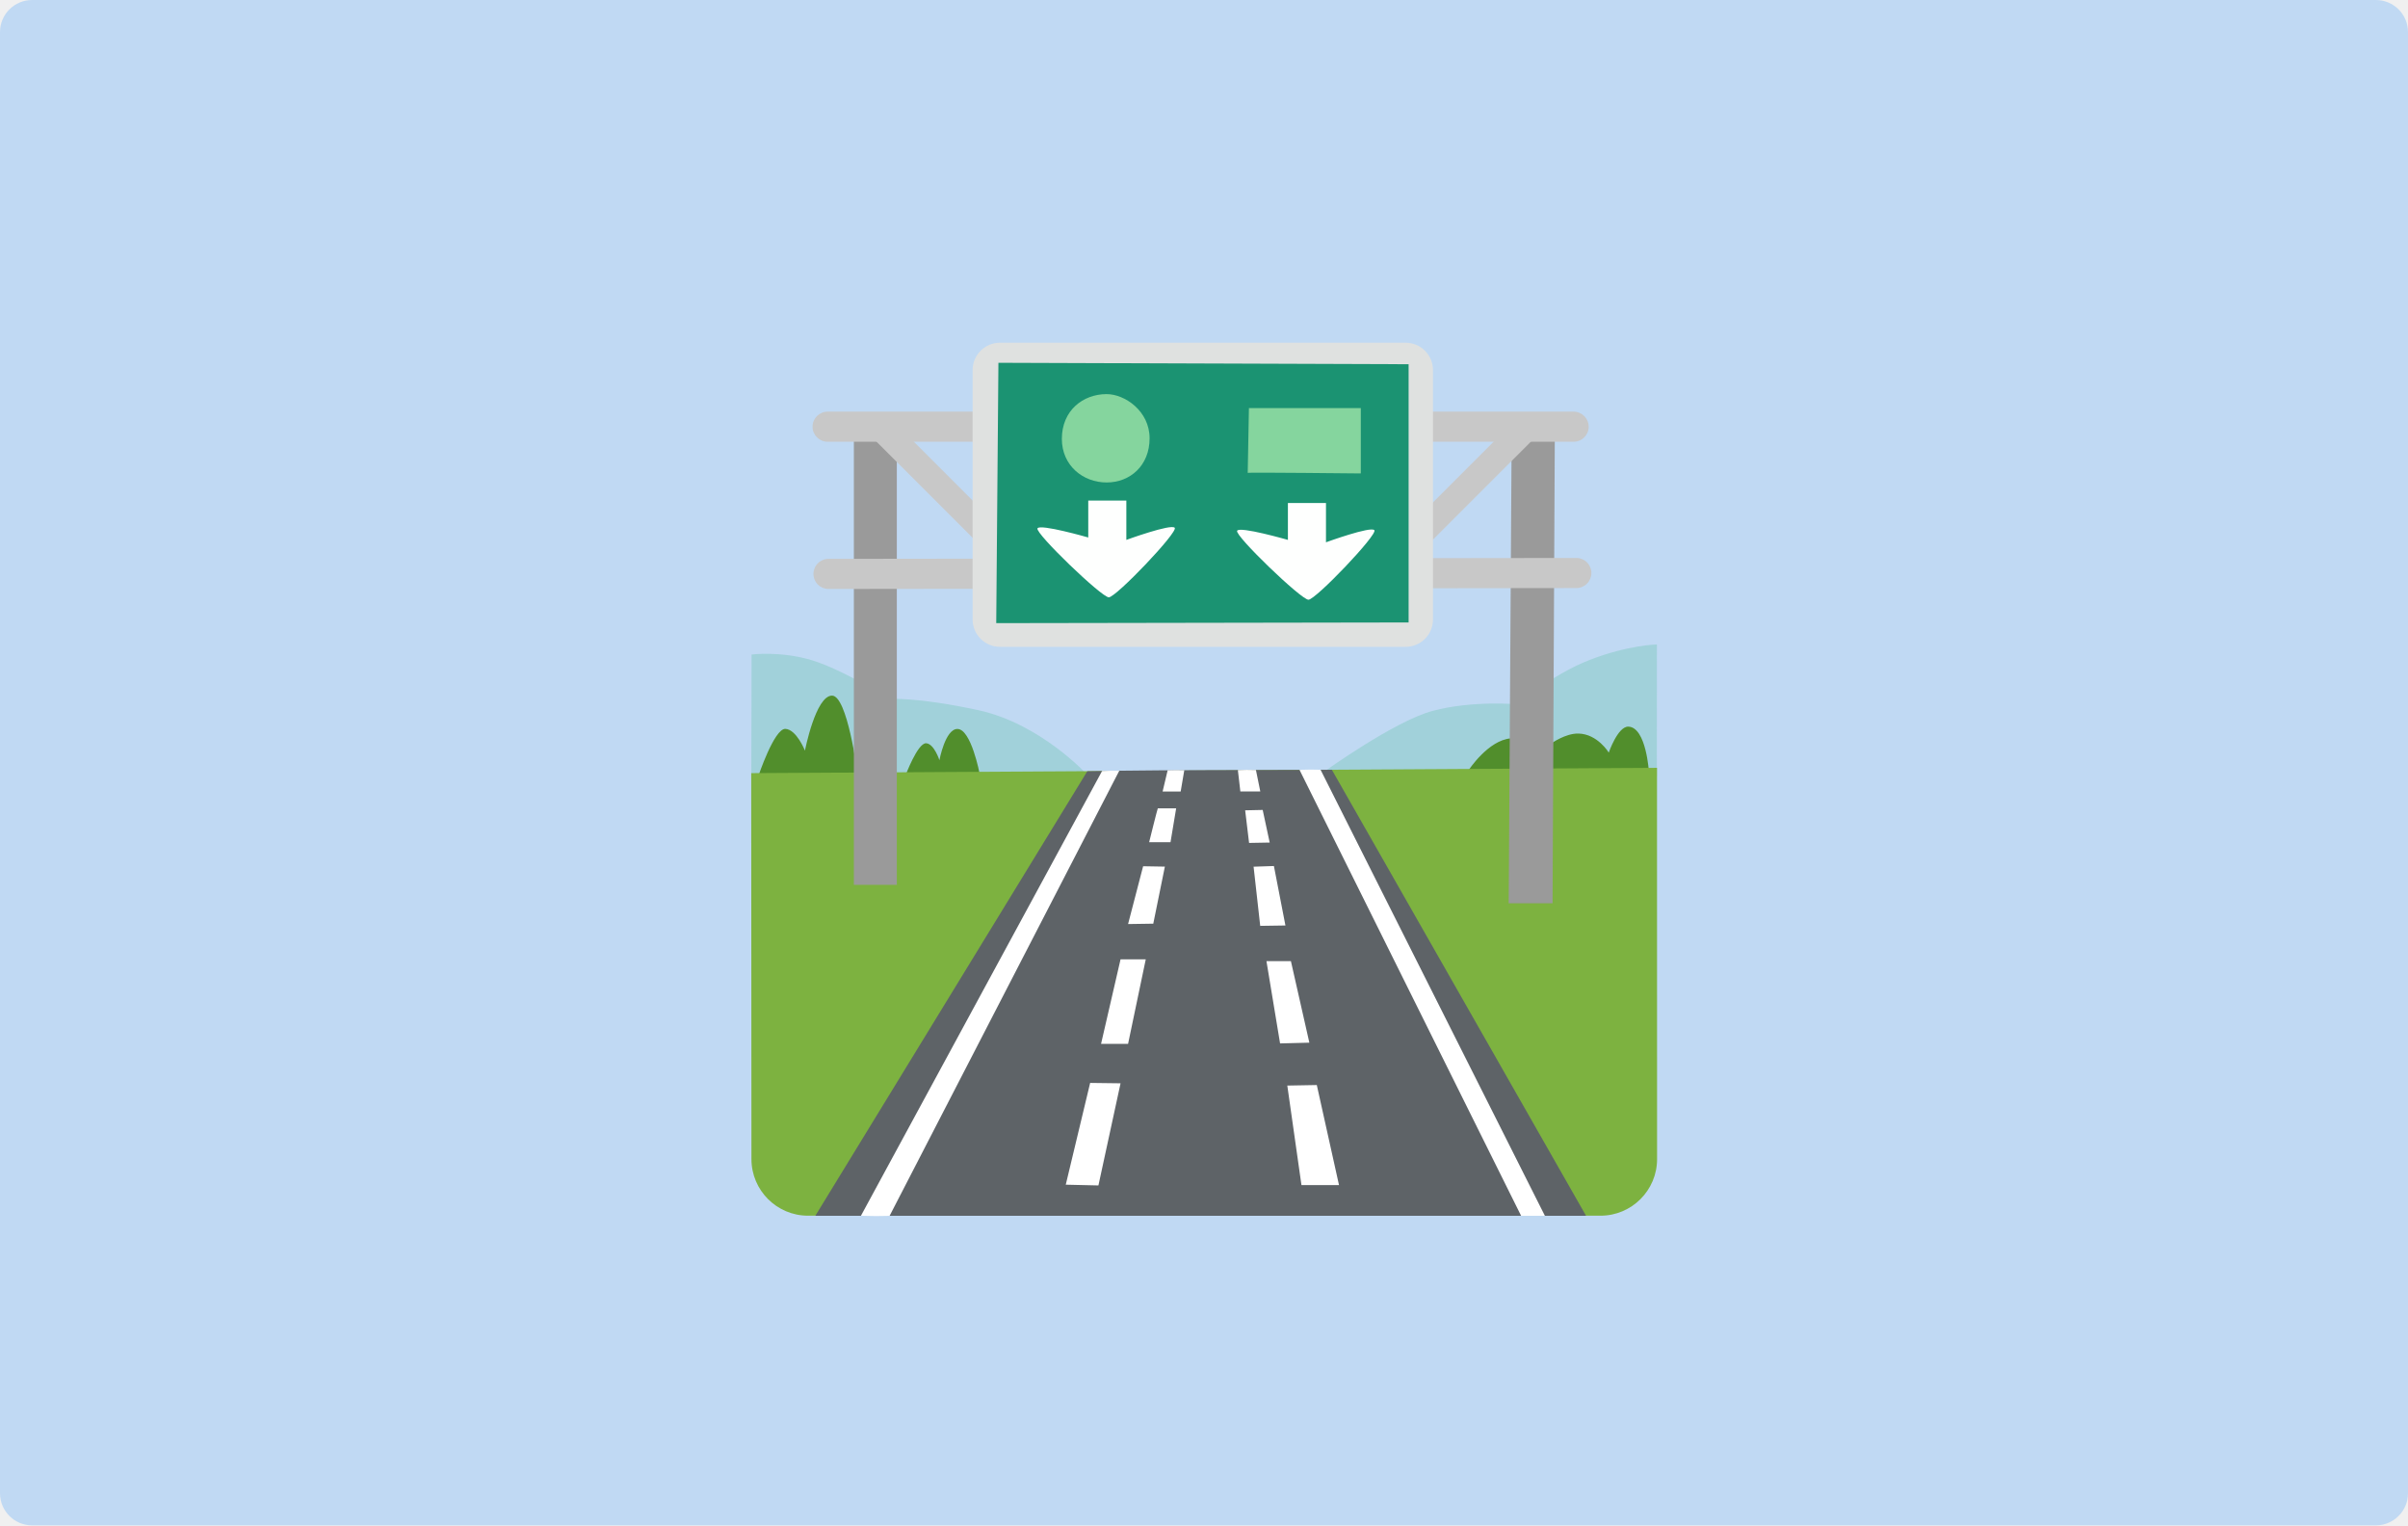
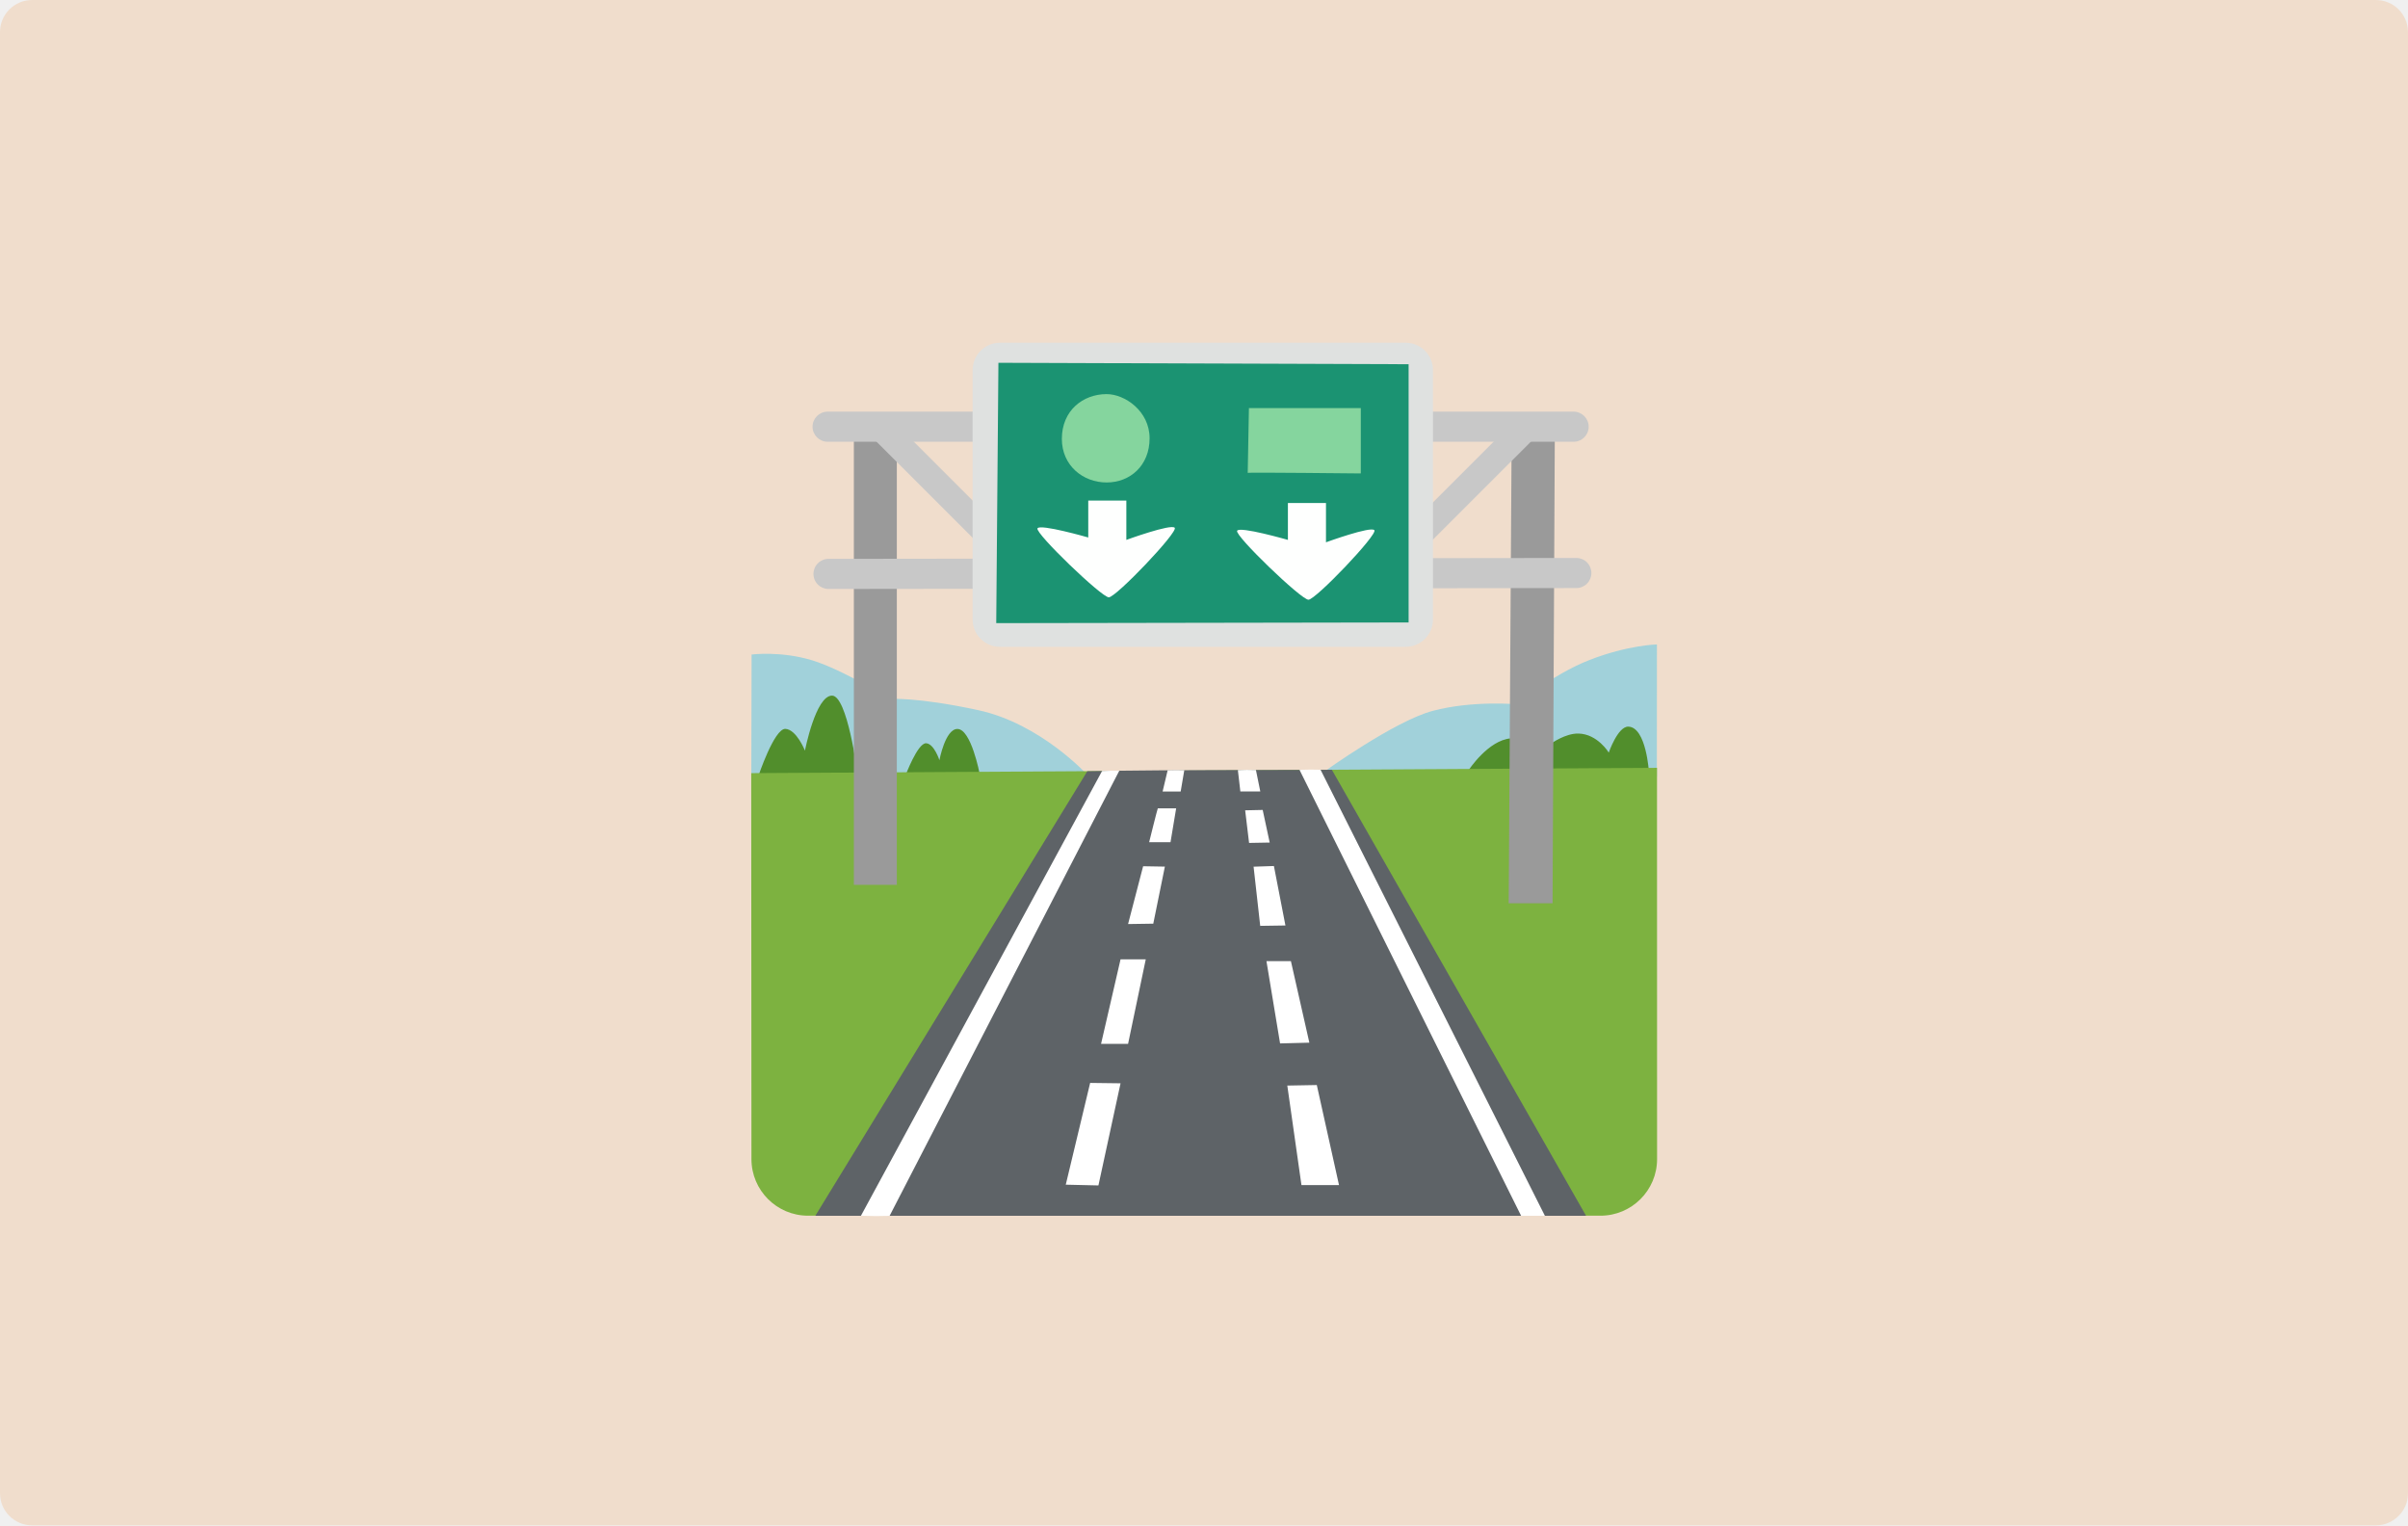
<svg xmlns="http://www.w3.org/2000/svg" width="300" height="190" viewBox="0 0 300 190" fill="none">
-   <rect width="300" height="190" rx="4" fill="#0080FF" fill-opacity="0.2" />
+   <rect width="300" height="190" rx="4" fill="#F27400" fill-opacity="0.15" />
  <path d="M120.159 99.003L135.441 96.491C135.441 96.491 129.647 90.144 121.903 88.466C114.159 86.788 110.813 87.069 110.813 87.069C110.813 87.069 105.094 83.441 101.184 82.25C97.275 81.059 93.638 81.528 93.638 81.528L93.6 97.841L120.159 99.003ZM178.65 100.606L164.963 96.125C164.963 96.125 173.709 89.825 178.481 88.55C183.516 87.21 189.066 87.734 189.066 87.734C189.066 87.734 193.219 84.088 198.019 82.213C202.819 80.338 206.428 80.272 206.428 80.272L206.419 96.716C206.419 96.716 201.666 102.256 201.572 102.125C201.497 101.984 178.65 100.606 178.65 100.606Z" fill="#A1D1DA" />
  <path d="M182.963 95.938C182.963 95.938 185.4 92.197 188.222 91.972C191.944 91.681 193.238 92.628 193.238 92.628C193.238 92.628 195.019 91.325 196.669 91.372C199.041 91.438 200.428 93.744 200.428 93.744C200.428 93.744 201.553 90.472 202.866 90.51C205.106 90.575 205.434 96.191 205.434 96.191L197.812 99.106L182.963 95.938ZM94.453 96.744C94.453 96.744 96.459 90.725 97.847 90.791C99.234 90.856 100.284 93.5 100.284 93.5C100.284 93.5 101.616 86.647 103.659 86.647C105.572 86.647 106.809 96.21 106.809 96.21L109.584 97.4L112.809 96.603C112.809 96.603 114.328 92.516 115.387 92.581C116.381 92.647 117.038 94.691 117.038 94.691C117.038 94.691 117.759 90.8 119.278 90.8C120.994 90.8 122.053 96.406 122.053 96.406L107.213 101.469L94.453 96.744Z" fill="#518E2C" />
  <path d="M206.438 95.638L206.447 144.378C206.447 148.269 203.288 151.428 199.397 151.428H100.669C96.778 151.428 93.619 148.269 93.619 144.378L93.591 96.303L206.438 95.638Z" fill="#7DB240" />
  <path d="M135.459 96.069C135.459 96.069 141.394 95.938 151.238 95.928C160.791 95.919 165.928 95.881 165.928 95.881L197.597 151.438H101.578L135.459 96.069Z" fill="#5E6367" />
  <path d="M107.259 151.437L137.306 96.031L138.291 96.003H139.444L110.831 151.447L109.144 151.475L107.259 151.437ZM164.522 95.881L163.284 95.862L161.897 95.89L189.506 151.437H192.469L164.522 95.881ZM132.778 147.565L136.847 147.659L139.603 134.937L135.816 134.89L132.778 147.565ZM160.378 135.219L164.053 135.153L166.819 147.612H162.141L160.378 135.219ZM159.478 129.969L163.125 129.875L160.828 119.722H157.781L159.478 129.969ZM142.744 119.497H139.603L137.175 130.025H140.541L142.744 119.497ZM142.416 107.9L145.125 107.947L143.681 115.053L140.541 115.1L142.416 107.9ZM144.244 100.69C144.15 100.925 143.166 104.9 143.166 104.9H145.828L146.531 100.69H144.244ZM144.844 98.59H147.094L147.544 95.937C147.544 95.937 146.719 95.928 146.428 95.928C146.137 95.928 145.472 95.947 145.472 95.947L144.844 98.59ZM154.528 98.581H157.012L156.469 95.909L155.325 95.89L154.219 95.919L154.528 98.581ZM155.128 100.934L157.312 100.887L158.184 104.947L155.616 104.994L155.128 100.934ZM156.178 107.956L158.709 107.872L160.144 115.278L157.003 115.325L156.178 107.956Z" fill="white" />
  <path d="M106.378 53.947V110.215H111.731V52.925L106.378 53.947ZM187.959 112.512L188.334 53.59L193.706 53.965L193.425 112.512H187.959Z" fill="#9A9A9A" />
  <path d="M196.06 55.025H103.106C102.075 55.025 101.231 54.181 101.231 53.15C101.231 52.119 102.075 51.275 103.106 51.275H196.05C197.081 51.275 197.925 52.119 197.925 53.15C197.925 54.181 197.091 55.025 196.06 55.025ZM103.219 73.362C102.722 73.362 102.245 73.165 101.893 72.813C101.541 72.462 101.344 71.985 101.344 71.487C101.344 70.99 101.541 70.513 101.893 70.162C102.245 69.81 102.722 69.612 103.219 69.612L196.388 69.5C196.885 69.5 197.362 69.697 197.714 70.049C198.065 70.401 198.263 70.878 198.263 71.375C198.263 71.872 198.065 72.349 197.714 72.701C197.362 73.052 196.885 73.25 196.388 73.25L103.219 73.362Z" fill="#C8C8C8" />
  <path d="M172.105 68.997L189.115 51.986L191.436 54.306L174.426 71.317L172.105 68.997ZM109.018 54.834L111.338 52.514L128.317 69.492L125.996 71.811L109.018 54.834Z" fill="#C8C8C8" />
  <path d="M175.116 80.572H124.584C123.679 80.572 122.811 80.212 122.171 79.572C121.531 78.932 121.172 78.064 121.172 77.159V46.1C121.172 45.195 121.531 44.327 122.171 43.687C122.811 43.047 123.679 42.688 124.584 42.688H175.116C176.021 42.688 176.889 43.047 177.529 43.687C178.169 44.327 178.528 45.195 178.528 46.1V77.159C178.528 78.064 178.169 78.932 177.529 79.572C176.889 80.212 176.021 80.572 175.116 80.572Z" fill="#DFE1E0" />
  <path d="M124.116 77.619L124.388 45.19L175.491 45.369V77.534L124.116 77.619Z" fill="#1B9372" />
  <path d="M155.447 58.897L155.597 50.835H169.537V58.972C169.537 58.972 155.522 58.822 155.447 58.897ZM132.291 54.669C132.291 57.988 134.925 60.097 137.869 60.097C140.803 60.097 143.222 57.988 143.222 54.594C143.222 51.2 140.137 49.091 137.869 49.091C134.925 49.091 132.291 51.125 132.291 54.669Z" fill="#85D59E" />
  <path d="M135.581 62.356H140.325V67.25C140.325 67.25 145.903 65.216 146.353 65.741C146.803 66.266 139.041 74.403 138.141 74.403C137.241 74.403 128.944 66.416 129.253 65.816C129.553 65.216 135.581 66.95 135.581 66.95V62.356ZM160.453 62.656H165.197V67.55C165.197 67.55 170.775 65.516 171.225 66.041C171.675 66.566 163.912 74.703 163.012 74.703C162.112 74.703 153.816 66.716 154.125 66.116C154.425 65.516 160.453 67.25 160.453 67.25V62.656Z" fill="#FEFFFE" />
</svg>
